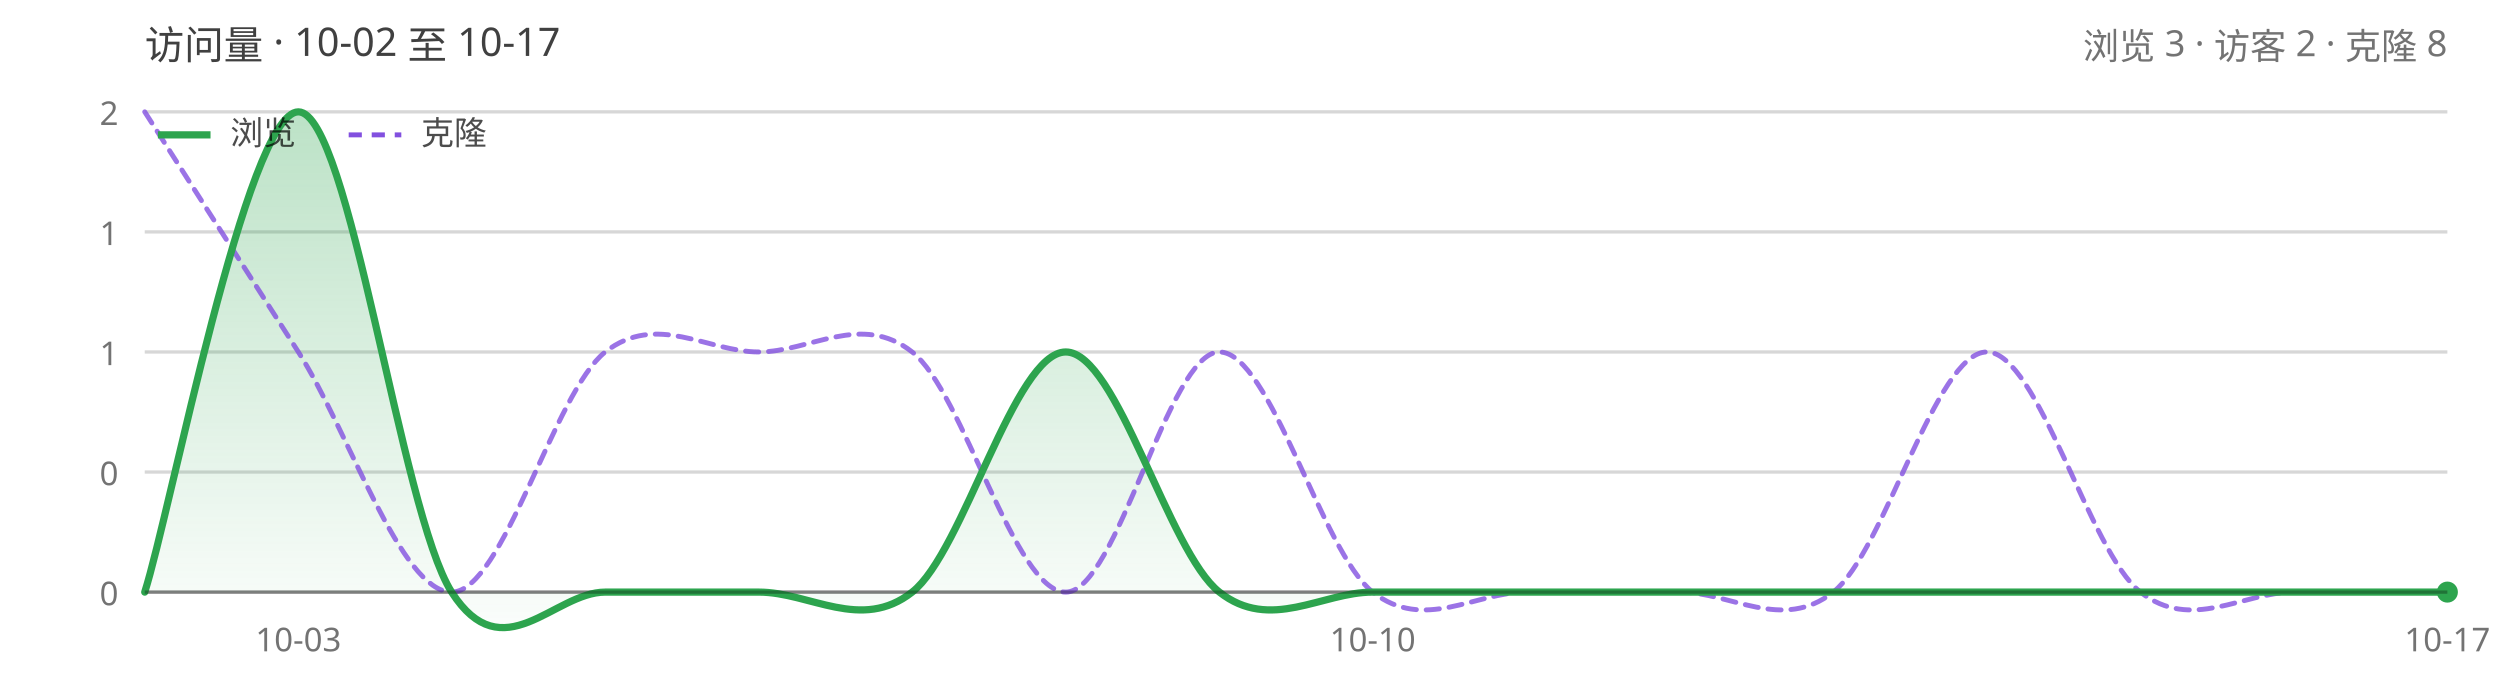
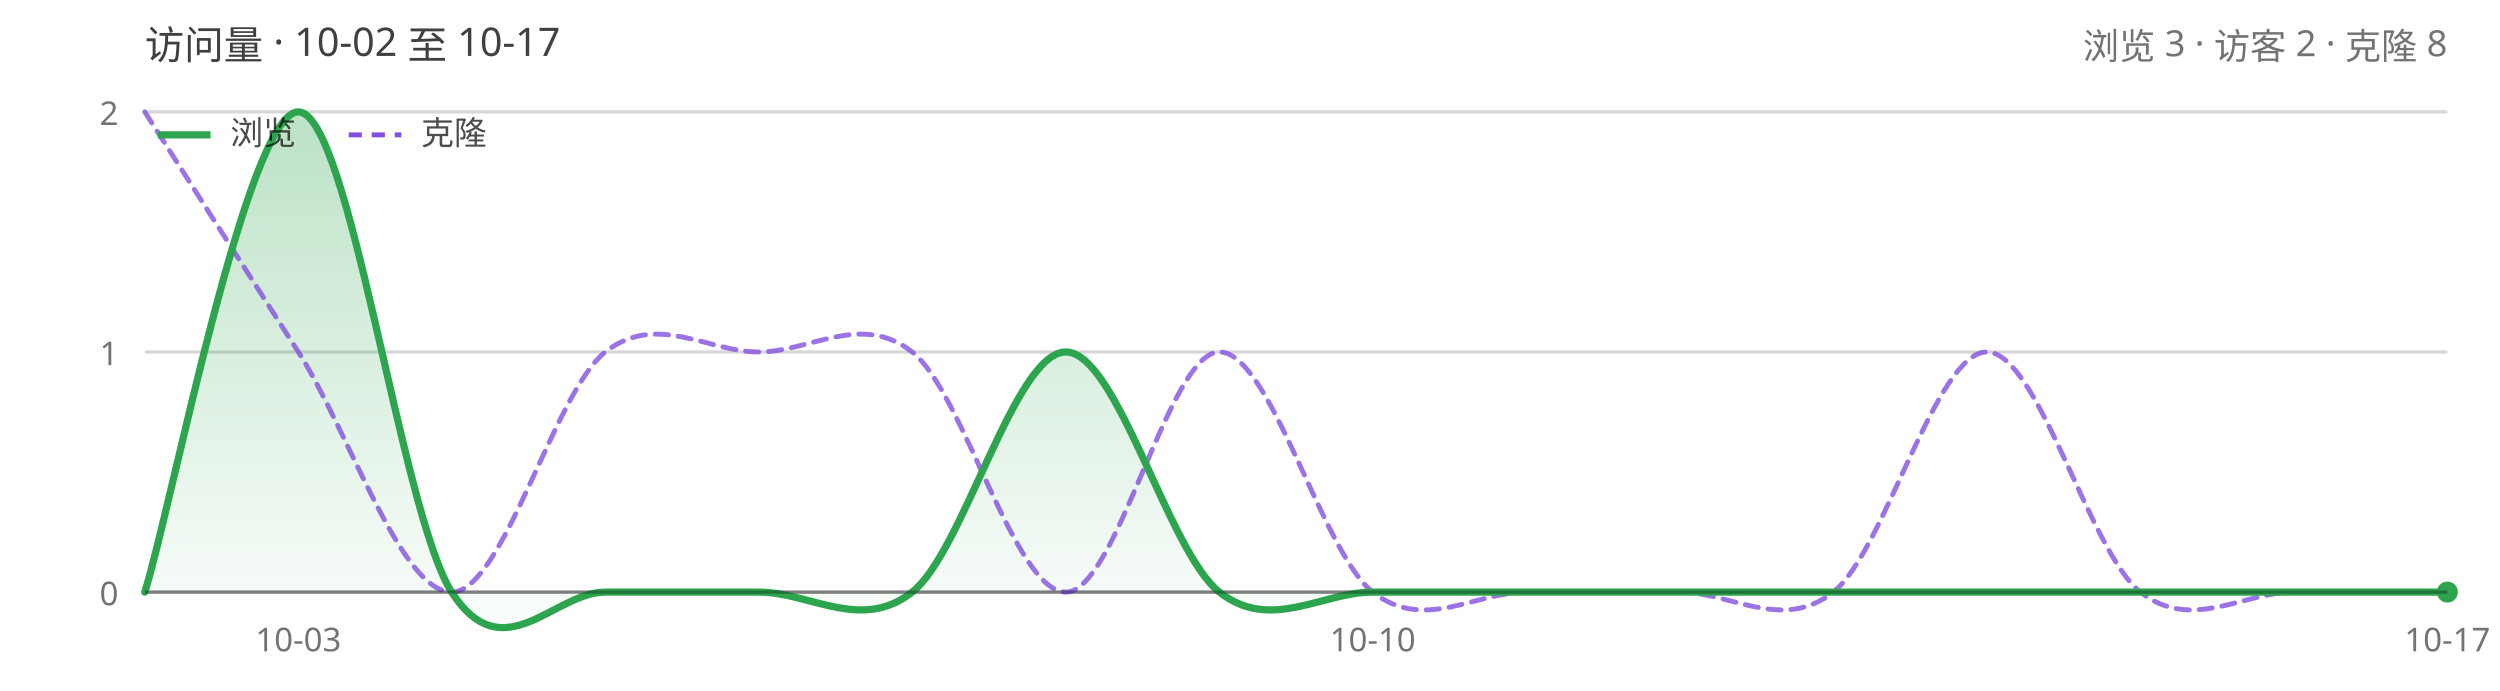
<svg xmlns="http://www.w3.org/2000/svg" width="760" height="210" viewBox="0 0 760 210" role="img" aria-label="Repository traffic, 10-02 至 10-17">
  <defs>
    <linearGradient id="fill" x1="0" y1="0" x2="0" y2="1">
      <stop offset="0%" stop-color="#2da44e" stop-opacity="0.32" />
      <stop offset="100%" stop-color="#2da44e" stop-opacity="0.02" />
    </linearGradient>
  </defs>
  <g font-family="-apple-system, BlinkMacSystemFont, 'Segoe UI', 'Noto Sans', Helvetica, Arial, sans-serif">
    <text x="44" y="18" font-size="12" fill="currentColor" fill-opacity="0.75">访问量 · 10-02 至 10-17</text>
    <text x="744" y="18" text-anchor="end" font-size="11" fill="currentColor" fill-opacity="0.55">浏览 3 · 访客 2 · 克隆 8</text>
    <line x1="44" y1="180.0" x2="744" y2="180.0" stroke="currentColor" stroke-opacity="0.3" stroke-width="1" />
    <text x="36" y="184.0" text-anchor="end" font-size="10" fill="currentColor" fill-opacity="0.55">0</text>
-     <line x1="44" y1="143.5" x2="744" y2="143.5" stroke="currentColor" stroke-opacity="0.16" stroke-width="1" />
-     <text x="36" y="147.5" text-anchor="end" font-size="10" fill="currentColor" fill-opacity="0.55">0</text>
    <line x1="44" y1="107.0" x2="744" y2="107.0" stroke="currentColor" stroke-opacity="0.16" stroke-width="1" />
    <text x="36" y="111.0" text-anchor="end" font-size="10" fill="currentColor" fill-opacity="0.55">1</text>
-     <line x1="44" y1="70.5" x2="744" y2="70.5" stroke="currentColor" stroke-opacity="0.16" stroke-width="1" />
-     <text x="36" y="74.5" text-anchor="end" font-size="10" fill="currentColor" fill-opacity="0.55">1</text>
    <line x1="44" y1="34.0" x2="744" y2="34.0" stroke="currentColor" stroke-opacity="0.16" stroke-width="1" />
    <text x="36" y="38.0" text-anchor="end" font-size="10" fill="currentColor" fill-opacity="0.55">2</text>
    <path d="M 44.0 180.0 C 51.8 155.7 75.1 34.0 90.7 34.0 C 106.2 34.0 121.8 155.7 137.3 180.0 C 152.9 204.3 168.4 180.0 184.0 180.0 C 199.6 180.0 215.1 180.0 230.7 180.0 C 246.2 180.0 261.8 192.2 277.3 180.0 C 292.9 167.8 308.4 107.0 324.0 107.0 C 339.6 107.0 355.1 167.8 370.7 180.0 C 386.2 192.2 401.8 180.0 417.3 180.0 C 432.9 180.0 448.4 180.0 464.0 180.0 C 479.6 180.0 495.1 180.0 510.7 180.0 C 526.2 180.0 541.8 180.0 557.3 180.0 C 572.9 180.0 588.4 180.0 604.0 180.0 C 619.6 180.0 635.1 180.0 650.7 180.0 C 666.2 180.0 681.8 180.0 697.3 180.0 C 712.9 180.0 736.2 180.0 744.0 180.0 L 744.0 180.0 L 44.0 180.0 Z" fill="url(#fill)" />
    <path d="M 44.0 34.0 C 51.8 46.2 75.1 82.7 90.7 107.0 C 106.2 131.3 121.8 180.0 137.3 180.0 C 152.9 180.0 168.4 119.2 184.0 107.0 C 199.6 94.8 215.1 107.0 230.7 107.0 C 246.2 107.0 261.8 94.8 277.3 107.0 C 292.9 119.2 308.4 180.0 324.0 180.0 C 339.6 180.0 355.1 107.0 370.7 107.0 C 386.2 107.0 401.8 167.8 417.3 180.0 C 432.9 192.2 448.4 180.0 464.0 180.0 C 479.6 180.0 495.1 180.0 510.7 180.0 C 526.2 180.0 541.8 192.2 557.3 180.0 C 572.9 167.8 588.4 107.0 604.0 107.0 C 619.6 107.0 635.1 167.8 650.7 180.0 C 666.2 192.2 681.8 180.0 697.3 180.0 C 712.9 180.0 736.2 180.0 744.0 180.0" fill="none" stroke="#8250df" stroke-width="1.5" stroke-linecap="round" stroke-opacity="0.8" stroke-dasharray="4 3" />
    <path d="M 44.0 180.0 C 51.8 155.7 75.1 34.0 90.7 34.0 C 106.2 34.0 121.8 155.7 137.3 180.0 C 152.9 204.3 168.4 180.0 184.0 180.0 C 199.6 180.0 215.1 180.0 230.7 180.0 C 246.2 180.0 261.8 192.2 277.3 180.0 C 292.9 167.8 308.4 107.0 324.0 107.0 C 339.6 107.0 355.1 167.8 370.7 180.0 C 386.2 192.2 401.8 180.0 417.3 180.0 C 432.9 180.0 448.4 180.0 464.0 180.0 C 479.6 180.0 495.1 180.0 510.7 180.0 C 526.2 180.0 541.8 180.0 557.3 180.0 C 572.9 180.0 588.4 180.0 604.0 180.0 C 619.6 180.0 635.1 180.0 650.7 180.0 C 666.2 180.0 681.8 180.0 697.3 180.0 C 712.9 180.0 736.2 180.0 744.0 180.0" fill="none" stroke="#2da44e" stroke-width="2.2" stroke-linecap="round" stroke-linejoin="round" />
    <circle cx="744.0" cy="180.0" r="3.2" fill="#2da44e" />
    <line x1="44" y1="180" x2="744" y2="180" stroke="currentColor" stroke-opacity="0.3" stroke-width="1" />
    <text x="744.0" y="198" text-anchor="middle" font-size="10" fill="currentColor" fill-opacity="0.55">10-17</text>
    <text x="417.3" y="198" text-anchor="middle" font-size="10" fill="currentColor" fill-opacity="0.55">10-10</text>
    <text x="90.7" y="198" text-anchor="middle" font-size="10" fill="currentColor" fill-opacity="0.55">10-03</text>
    <g transform="translate(48,44)" font-size="10" fill="currentColor" fill-opacity="0.7">
      <line x1="0" y1="-3" x2="16" y2="-3" stroke="#2da44e" stroke-width="2.2" />
      <text x="22" y="0">浏览</text>
      <line x1="58" y1="-3" x2="74" y2="-3" stroke="#8250df" stroke-width="1.5" stroke-dasharray="4 3" />
      <text x="80" y="0">克隆</text>
    </g>
  </g>
</svg>
